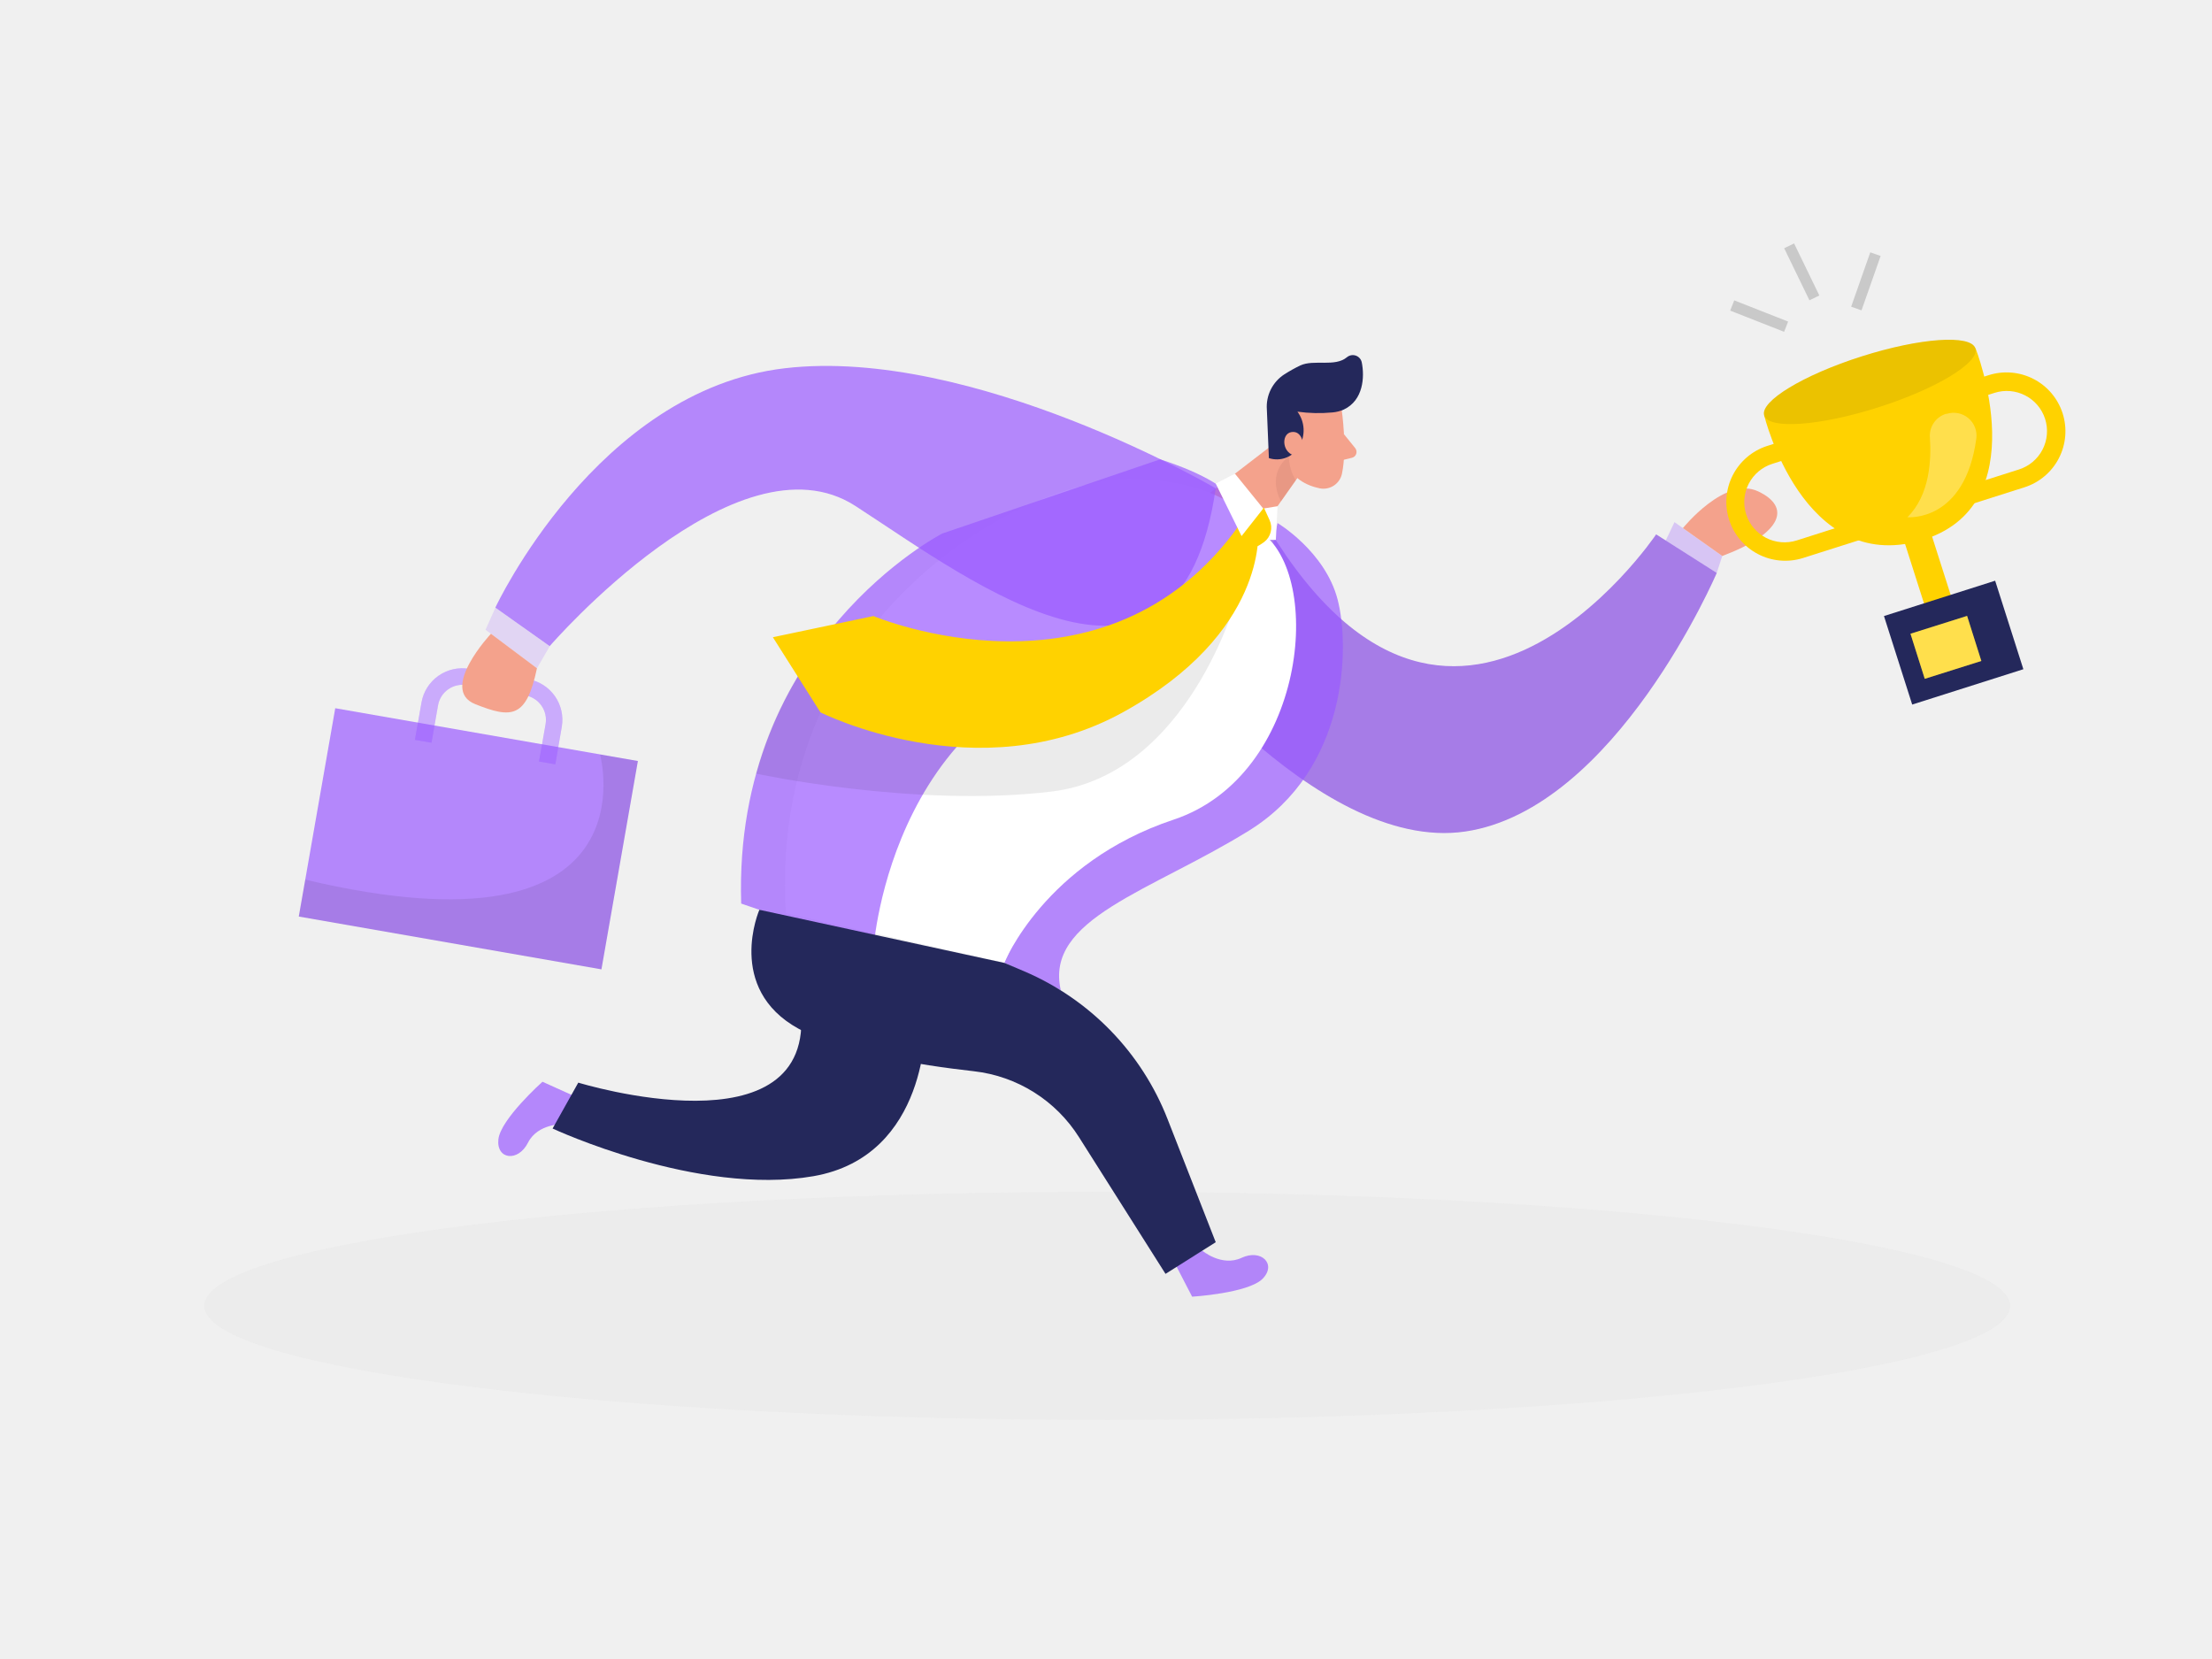
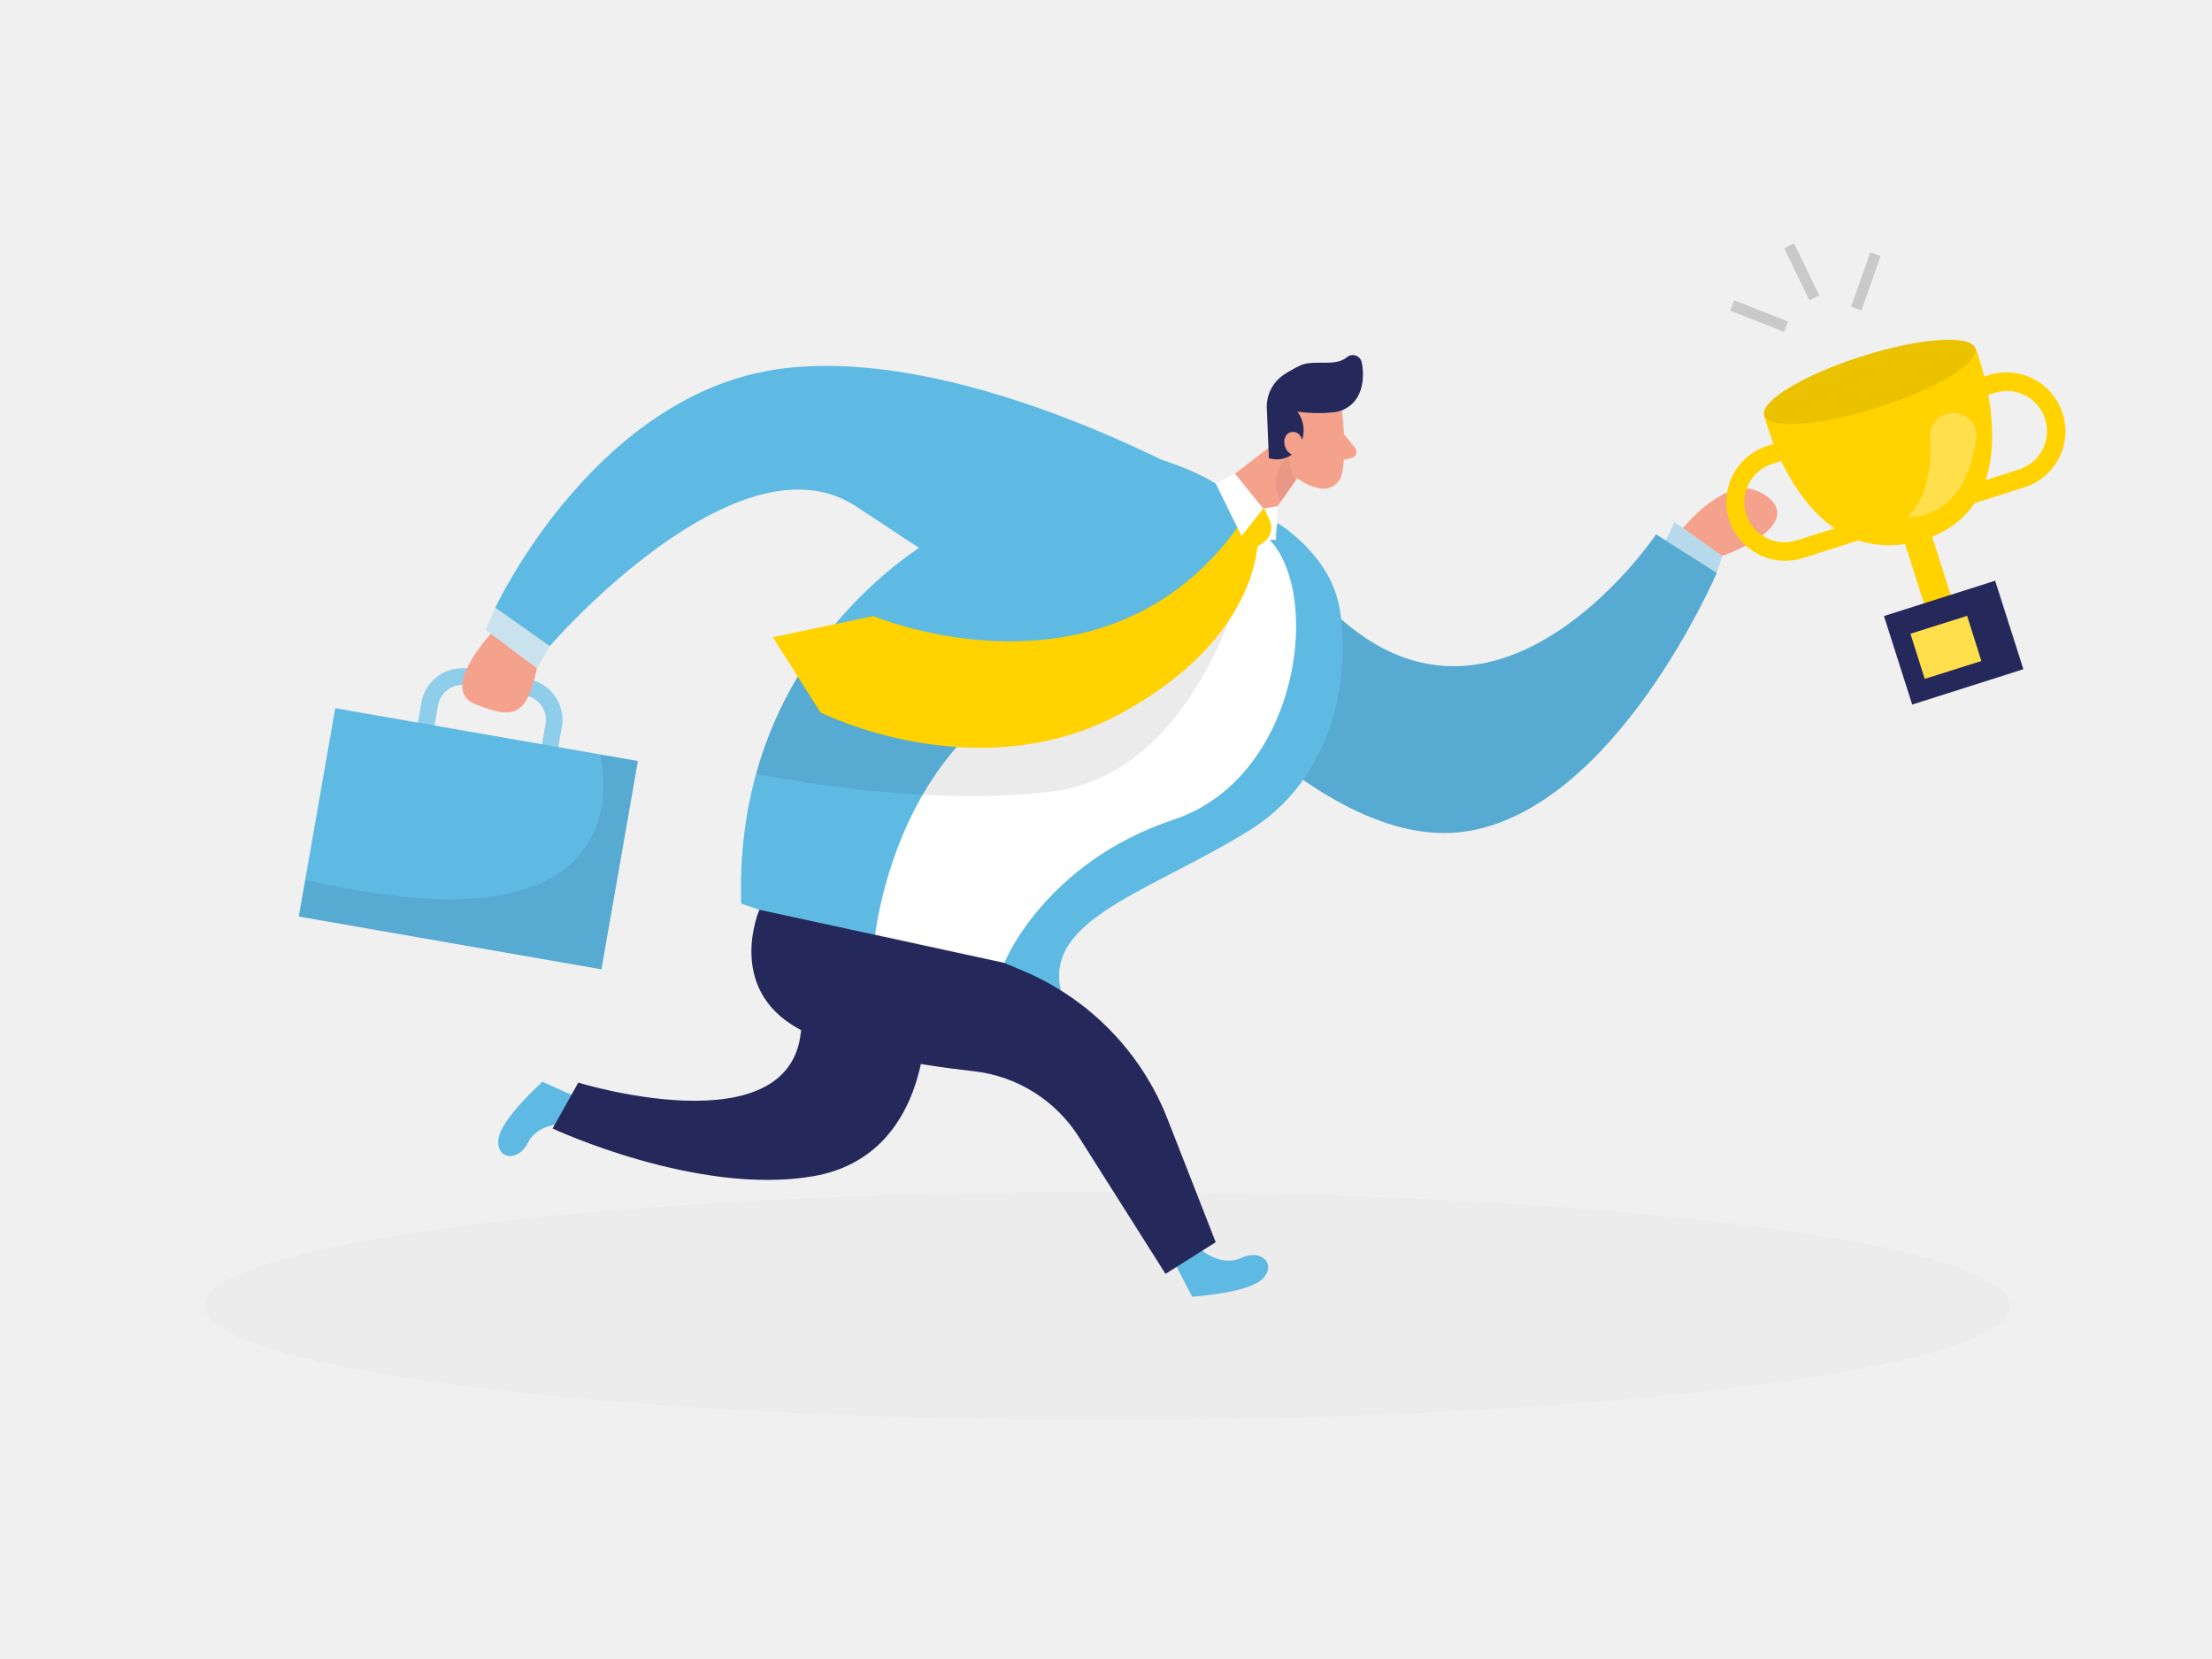
<svg xmlns="http://www.w3.org/2000/svg" width="288" height="216" viewBox="0 0 288 216" fill="none">
-   <path d="M149.022 81.419C149.022 81.419 171.143 111.131 190.752 108.265C210.362 105.399 223.52 74.591 223.52 74.591L215.628 69.576C215.628 69.576 187.524 111.353 162.77 64.561L149.022 81.419Z" fill="#9A5AFF" fill-opacity="0.7" />
+   <path d="M149.022 81.419C149.022 81.419 171.143 111.131 190.752 108.265C210.362 105.399 223.52 74.591 223.52 74.591L215.628 69.576C215.628 69.576 187.524 111.353 162.77 64.561L149.022 81.419Z" fill="#5EB9E3" />
  <path opacity="0.08" d="M149.022 81.419C149.022 81.419 171.143 111.131 190.752 108.265C210.362 105.399 223.52 74.591 223.52 74.591L215.628 69.576C215.628 69.576 187.524 111.353 162.77 64.561L149.022 81.419Z" fill="black" />
-   <path d="M166.335 68.1C166.335 68.1 172.527 71.789 174.156 78.059C175.785 84.328 175.44 100.212 162.612 108.15C149.783 116.089 135.964 119.614 138.116 128.928L130.762 125.346L139.91 105.643L160.789 93.85L166.335 68.1Z" fill="#9A5AFF" fill-opacity="0.7" />
+   <path d="M166.335 68.1C166.335 68.1 172.527 71.789 174.156 78.059C175.785 84.328 175.44 100.212 162.612 108.15C149.783 116.089 135.964 119.614 138.116 128.928L130.762 125.346L139.91 105.643L160.789 93.85L166.335 68.1Z" fill="#5EB9E3" />
  <path opacity="0.45" d="M144.158 184.87C209.082 184.87 261.713 178.224 261.713 170.025C261.713 161.826 209.082 155.18 144.158 155.18C79.234 155.18 26.602 161.826 26.602 170.025C26.602 178.224 79.234 184.87 144.158 184.87Z" fill="#E6E6E6" />
-   <path d="M156.52 162.824C156.52 162.824 159.067 164.974 161.643 163.77C164.219 162.566 166.249 164.594 164.398 166.485C162.547 168.377 155.214 168.828 155.214 168.828L153.141 164.823L156.52 162.824Z" fill="#9A5AFF" fill-opacity="0.7" />
-   <path d="M73.348 146.36C73.348 146.36 70.019 146.245 68.741 148.781C67.464 151.318 64.616 150.981 64.888 148.351C65.161 145.722 70.628 140.843 70.628 140.843L74.74 142.698L73.348 146.36Z" fill="#9A5AFF" fill-opacity="0.7" />
+   <path d="M156.52 162.824C156.52 162.824 159.067 164.974 161.643 163.77C164.219 162.566 166.249 164.594 164.398 166.485C162.547 168.377 155.214 168.828 155.214 168.828L153.141 164.823L156.52 162.824Z" fill="#5EB9E3" />
+   <path d="M73.348 146.36C73.348 146.36 70.019 146.245 68.741 148.781C67.464 151.318 64.616 150.981 64.888 148.351C65.161 145.722 70.628 140.843 70.628 140.843L74.74 142.698L73.348 146.36Z" fill="#5EB9E3" />
  <path d="M174.694 53.427C174.694 53.427 175.412 58.306 174.737 61.602C174.679 61.925 174.557 62.233 174.377 62.508C174.198 62.783 173.966 63.019 173.694 63.204C173.422 63.388 173.116 63.516 172.793 63.58C172.471 63.645 172.139 63.644 171.817 63.579C170.16 63.235 168.014 62.275 167.326 59.71L165.618 55.497C165.365 54.618 165.392 53.683 165.696 52.82C165.999 51.958 166.564 51.211 167.311 50.683C169.973 48.533 174.422 50.439 174.694 53.427Z" fill="#F4A28C" />
  <path d="M169.012 55.353L156.212 65.191L162.146 71.847L168.904 62.26L169.012 55.353Z" fill="#F4A28C" />
  <path d="M173.482 53.699C171.965 53.842 170.436 53.809 168.926 53.599C169.403 54.243 169.68 55.012 169.723 55.812C169.766 56.612 169.574 57.407 169.17 58.098C168.792 58.775 168.191 59.3 167.468 59.582C166.745 59.864 165.947 59.887 165.209 59.646L164.944 53.327C164.876 52.424 165.053 51.52 165.457 50.711C165.861 49.901 166.477 49.215 167.24 48.727C167.903 48.304 168.59 47.921 169.299 47.58C171.079 46.757 173.812 47.824 175.376 46.506C175.535 46.376 175.724 46.288 175.925 46.253C176.127 46.217 176.335 46.234 176.528 46.301C176.721 46.369 176.894 46.486 177.029 46.639C177.164 46.793 177.257 46.979 177.299 47.179C177.687 49.085 177.507 52.123 174.967 53.319C174.497 53.528 173.995 53.656 173.482 53.699Z" fill="#24285B" />
  <path d="M169.693 57.919C169.693 57.919 169.55 56.027 168.136 56.257C166.723 56.486 166.909 59.208 168.854 59.359L169.693 57.919Z" fill="#F4A28C" />
  <path d="M174.974 56.522L176.445 58.341C176.529 58.444 176.585 58.567 176.608 58.697C176.632 58.828 176.622 58.962 176.58 59.088C176.538 59.214 176.465 59.327 176.367 59.417C176.269 59.507 176.151 59.57 176.022 59.602L174.156 60.054L174.974 56.522Z" fill="#F4A28C" />
  <path opacity="0.31" d="M168.71 62.533C168.135 61.602 167.825 60.532 167.814 59.438C167.814 59.438 164.822 61.329 166.773 65.277L168.71 62.533Z" fill="#CE8172" />
  <path d="M164.033 69.167C164.033 69.167 160.66 62.425 147.028 62.361C133.395 62.296 100.01 80.108 102.306 118.897L130.762 125.345C130.762 125.345 136.021 112.299 152.804 106.717C170.031 100.971 172.506 74.849 164.033 69.167Z" fill="white" />
-   <path d="M158.286 63.579C158.286 63.579 126.716 45.079 102.192 47.945C77.667 50.811 64.494 79.112 64.494 79.112L71.569 84.127C71.569 84.127 95.964 55.877 111.39 65.886C126.816 75.895 153.514 96.429 158.286 63.579Z" fill="#9A5AFF" fill-opacity="0.7" />
-   <path d="M122.69 69.461C122.69 69.461 95.425 83.432 96.502 117.643L113.722 123.554C113.722 123.554 116.054 88.626 148.52 85.223C148.52 85.223 160.531 78.632 161.651 67.784C161.651 67.784 163.279 63.758 151.053 59.803L122.69 69.461Z" fill="#9A5AFF" fill-opacity="0.7" />
+   <path d="M158.286 63.579C158.286 63.579 126.716 45.079 102.192 47.945C77.667 50.811 64.494 79.112 64.494 79.112L71.569 84.127C71.569 84.127 95.964 55.877 111.39 65.886C126.816 75.895 153.514 96.429 158.286 63.579Z" fill="#5EB9E3" />
+   <path d="M122.69 69.461C122.69 69.461 95.425 83.432 96.502 117.643L113.722 123.554C113.722 123.554 116.054 88.626 148.52 85.223C148.52 85.223 160.531 78.632 161.651 67.784C161.651 67.784 163.279 63.758 151.053 59.803L122.69 69.461Z" fill="#5EB9E3" />
  <path d="M164.47 66.215L163.803 70.292H166.113L166.336 65.907L164.47 66.215Z" fill="white" />
  <path opacity="0.08" d="M160.998 77.908C160.998 77.908 154.705 100.9 136.94 103.056C119.175 105.213 98.453 100.728 98.453 100.728C99.637 96.271 101.461 92.009 103.87 88.075C107.924 81.412 126.895 87.831 126.895 87.831L160.998 77.908Z" fill="black" />
  <path d="M161.766 66.172C161.766 66.172 160.036 70.686 161.766 71.396C162.641 71.761 163.724 71.209 164.578 70.579C165.008 70.255 165.314 69.794 165.444 69.272C165.575 68.751 165.522 68.201 165.296 67.713L164.578 66.137L161.766 66.172Z" fill="#FFD200" />
  <path d="M163.803 69.168C163.803 69.168 165.023 82.358 146.188 92.747C127.354 103.136 106.819 92.747 106.819 92.747L100.627 82.967L113.721 80.209C113.721 80.209 143.921 92.954 161.378 68.322L163.803 69.168Z" fill="#FFD200" />
  <path d="M98.87 118.453C98.87 118.453 94.414 128.684 103.978 133.943C109.618 137.038 119.569 138.665 126.795 139.474C129.578 139.789 132.254 140.725 134.625 142.213C136.996 143.702 139.001 145.704 140.492 148.072L151.749 165.855L158.286 161.735L152.022 145.722C150.35 141.436 147.839 137.526 144.636 134.22C141.433 130.915 137.602 128.28 133.367 126.47L130.791 125.374L98.87 118.453Z" fill="#24285B" />
  <path d="M120.494 133.077C120.494 133.077 120.975 150.516 105.908 153.138C90.84 155.76 71.948 146.933 71.948 146.933L75.292 140.958C75.292 140.958 106.388 150.516 104.236 131.171L120.494 133.077Z" fill="#24285B" />
  <path d="M158.285 62.962L160.789 61.673L164.47 66.215L161.65 69.798L158.285 62.962Z" fill="white" />
-   <path opacity="0.26" d="M64.494 79.134L63.217 81.993L69.911 87.008L71.569 84.149L64.494 79.134Z" fill="#9A5AFF" fill-opacity="0.7" />
-   <path d="M72.3 99.51L70.183 99.144L71.037 94.272C71.181 93.43 70.986 92.565 70.494 91.866C70.002 91.166 69.254 90.69 68.411 90.539L60.77 89.207C59.927 89.059 59.06 89.251 58.359 89.742C57.658 90.232 57.181 90.98 57.032 91.822L56.178 96.694L54.025 96.329L54.879 91.457C55.126 90.053 55.921 88.805 57.088 87.985C58.256 87.166 59.701 86.843 61.107 87.086L68.763 88.426C69.459 88.547 70.125 88.804 70.722 89.182C71.319 89.56 71.835 90.052 72.242 90.63C72.648 91.207 72.936 91.859 73.091 92.548C73.245 93.237 73.261 93.949 73.14 94.645L72.3 99.51Z" fill="#9A5AFF" fill-opacity="0.7" />
+   <path opacity="0.26" d="M64.494 79.134L63.217 81.993L69.911 87.008L71.569 84.149L64.494 79.134Z" fill="#5EB9E3" />
+   <path d="M72.3 99.51L70.183 99.144L71.037 94.272C71.181 93.43 70.986 92.565 70.494 91.866C70.002 91.166 69.254 90.69 68.411 90.539L60.77 89.207C59.927 89.059 59.06 89.251 58.359 89.742C57.658 90.232 57.181 90.98 57.032 91.822L56.178 96.694L54.025 96.329L54.879 91.457C55.126 90.053 55.921 88.805 57.088 87.985C58.256 87.166 59.701 86.843 61.107 87.086L68.763 88.426C69.459 88.547 70.125 88.804 70.722 89.182C71.319 89.56 71.835 90.052 72.242 90.63C72.648 91.207 72.936 91.859 73.091 92.548C73.245 93.237 73.261 93.949 73.14 94.645L72.3 99.51Z" fill="#5EB9E3" />
  <path opacity="0.3" d="M72.3 99.51L70.183 99.144L71.037 94.272C71.181 93.43 70.986 92.565 70.494 91.866C70.002 91.166 69.254 90.69 68.411 90.539L60.77 89.207C59.927 89.059 59.06 89.251 58.359 89.742C57.658 90.232 57.181 90.98 57.032 91.822L56.178 96.694L54.025 96.329L54.879 91.457C55.126 90.053 55.921 88.805 57.088 87.985C58.256 87.166 59.701 86.843 61.107 87.086L68.763 88.426C69.459 88.547 70.125 88.804 70.722 89.182C71.319 89.56 71.835 90.052 72.242 90.63C72.648 91.207 72.936 91.859 73.091 92.548C73.245 93.237 73.261 93.949 73.14 94.645L72.3 99.51Z" fill="white" />
  <path d="M63.919 82.516C63.919 82.516 57.118 89.781 61.875 91.679C66.632 93.578 68.54 93.513 69.911 87.008L63.919 82.516Z" fill="#F4A28C" />
-   <path d="M83.053 99.083L43.649 92.209L38.904 119.332L78.308 126.206L83.053 99.083Z" fill="#9A5AFF" fill-opacity="0.7" />
+   <path d="M83.053 99.083L43.649 92.209L38.904 119.332L78.308 126.206L83.053 99.083Z" fill="#5EB9E3" />
  <path opacity="0.08" d="M78.126 98.234C78.126 98.234 85.567 125.389 39.74 114.527L38.894 119.334L78.299 126.213L83.049 99.087L78.126 98.234Z" fill="black" />
-   <path opacity="0.4" d="M216.869 70.385L218.017 67.978L224.238 72.391L223.52 74.591L216.869 70.385Z" fill="#9A5AFF" fill-opacity="0.7" />
+   <path opacity="0.4" d="M216.869 70.385L218.017 67.978L224.238 72.391L223.52 74.591L216.869 70.385Z" fill="#5EB9E3" />
  <path d="M219.115 68.759C219.115 68.759 224.597 61.945 228.902 63.973C233.207 66 232.131 69.411 224.238 72.391L219.115 68.759Z" fill="#F4A28C" />
  <path d="M244.505 53.05C252.098 50.636 257.779 47.191 257.194 45.354C256.608 43.518 249.978 43.986 242.385 46.401C234.791 48.815 229.11 52.26 229.696 54.096C230.281 55.932 236.911 55.464 244.505 53.05Z" fill="#FFD200" />
  <path d="M229.698 54.093C229.698 54.093 234.721 74.777 250.039 70.385C265.358 65.993 257.214 45.345 257.214 45.345L229.698 54.093Z" fill="#FFD200" />
  <path opacity="0.08" d="M244.505 53.05C252.098 50.636 257.779 47.191 257.194 45.354C256.608 43.518 249.978 43.986 242.385 46.401C234.791 48.815 229.11 52.26 229.696 54.096C230.281 55.932 236.911 55.464 244.505 53.05Z" fill="black" />
  <path d="M250.532 66.655L247.059 67.759L251.371 81.283L254.844 80.179L250.532 66.655Z" fill="#FFD200" />
  <path d="M259.766 75.608L245.292 80.209L248.966 91.733L263.44 87.132L259.766 75.608Z" fill="#24285B" />
  <path d="M256.113 80.19L248.744 82.514L250.6 88.381L257.968 86.057L256.113 80.19Z" fill="#FFD200" />
  <path opacity="0.3" d="M256.113 80.19L248.744 82.514L250.6 88.381L257.968 86.057L256.113 80.19Z" fill="white" />
  <path d="M243.015 70.027L234.692 72.671C232.76 73.264 230.672 73.072 228.882 72.136C227.091 71.201 225.743 69.598 225.13 67.675C224.516 65.753 224.687 63.666 225.606 61.869C226.524 60.071 228.116 58.709 230.035 58.077L233.077 57.109L233.795 59.424L230.752 60.391C230.097 60.599 229.488 60.935 228.962 61.378C228.436 61.821 228.003 62.363 227.687 62.974C227.048 64.206 226.926 65.642 227.348 66.964C227.769 68.287 228.7 69.388 229.934 70.026C231.169 70.663 232.607 70.785 233.931 70.364L242.254 67.713L243.015 70.027Z" fill="#FFD200" />
  <path d="M255.248 66.094L263.571 63.45C265.511 62.834 267.125 61.473 268.059 59.668C268.994 57.863 269.172 55.761 268.555 53.825C267.937 51.888 266.575 50.276 264.767 49.343C262.959 48.41 260.854 48.232 258.915 48.849L255.873 49.816L256.648 52.116L259.69 51.148C260.346 50.94 261.036 50.863 261.722 50.921C262.408 50.979 263.075 51.171 263.686 51.487C264.298 51.803 264.841 52.235 265.285 52.761C265.728 53.286 266.064 53.893 266.273 54.548C266.482 55.203 266.559 55.892 266.501 56.577C266.443 57.262 266.25 57.929 265.934 58.539C265.618 59.149 265.184 59.692 264.658 60.135C264.132 60.578 263.524 60.913 262.868 61.122L254.495 63.787L255.248 66.094Z" fill="#FFD200" />
  <path opacity="0.3" d="M251.273 56.973C251.467 59.839 251.273 64.445 248.346 67.34C248.346 67.34 255.822 68.056 257.314 57.102C257.379 56.605 257.318 56.1 257.135 55.634C256.952 55.167 256.655 54.755 256.27 54.434C255.885 54.113 255.425 53.894 254.933 53.798C254.44 53.702 253.932 53.732 253.454 53.885H253.347C252.702 54.089 252.145 54.505 251.769 55.066C251.392 55.627 251.217 56.3 251.273 56.973Z" fill="white" />
  <path d="M225.796 39.108L225.271 40.441L232.287 43.201L232.813 41.868L225.796 39.108Z" fill="#C9C9C9" />
  <path d="M233.589 31.695L232.298 32.32L235.586 39.097L236.877 38.472L233.589 31.695Z" fill="#C9C9C9" />
  <path d="M243.507 32.854L241.019 39.933L242.367 40.406L244.856 33.327L243.507 32.854Z" fill="#C9C9C9" />
</svg>
